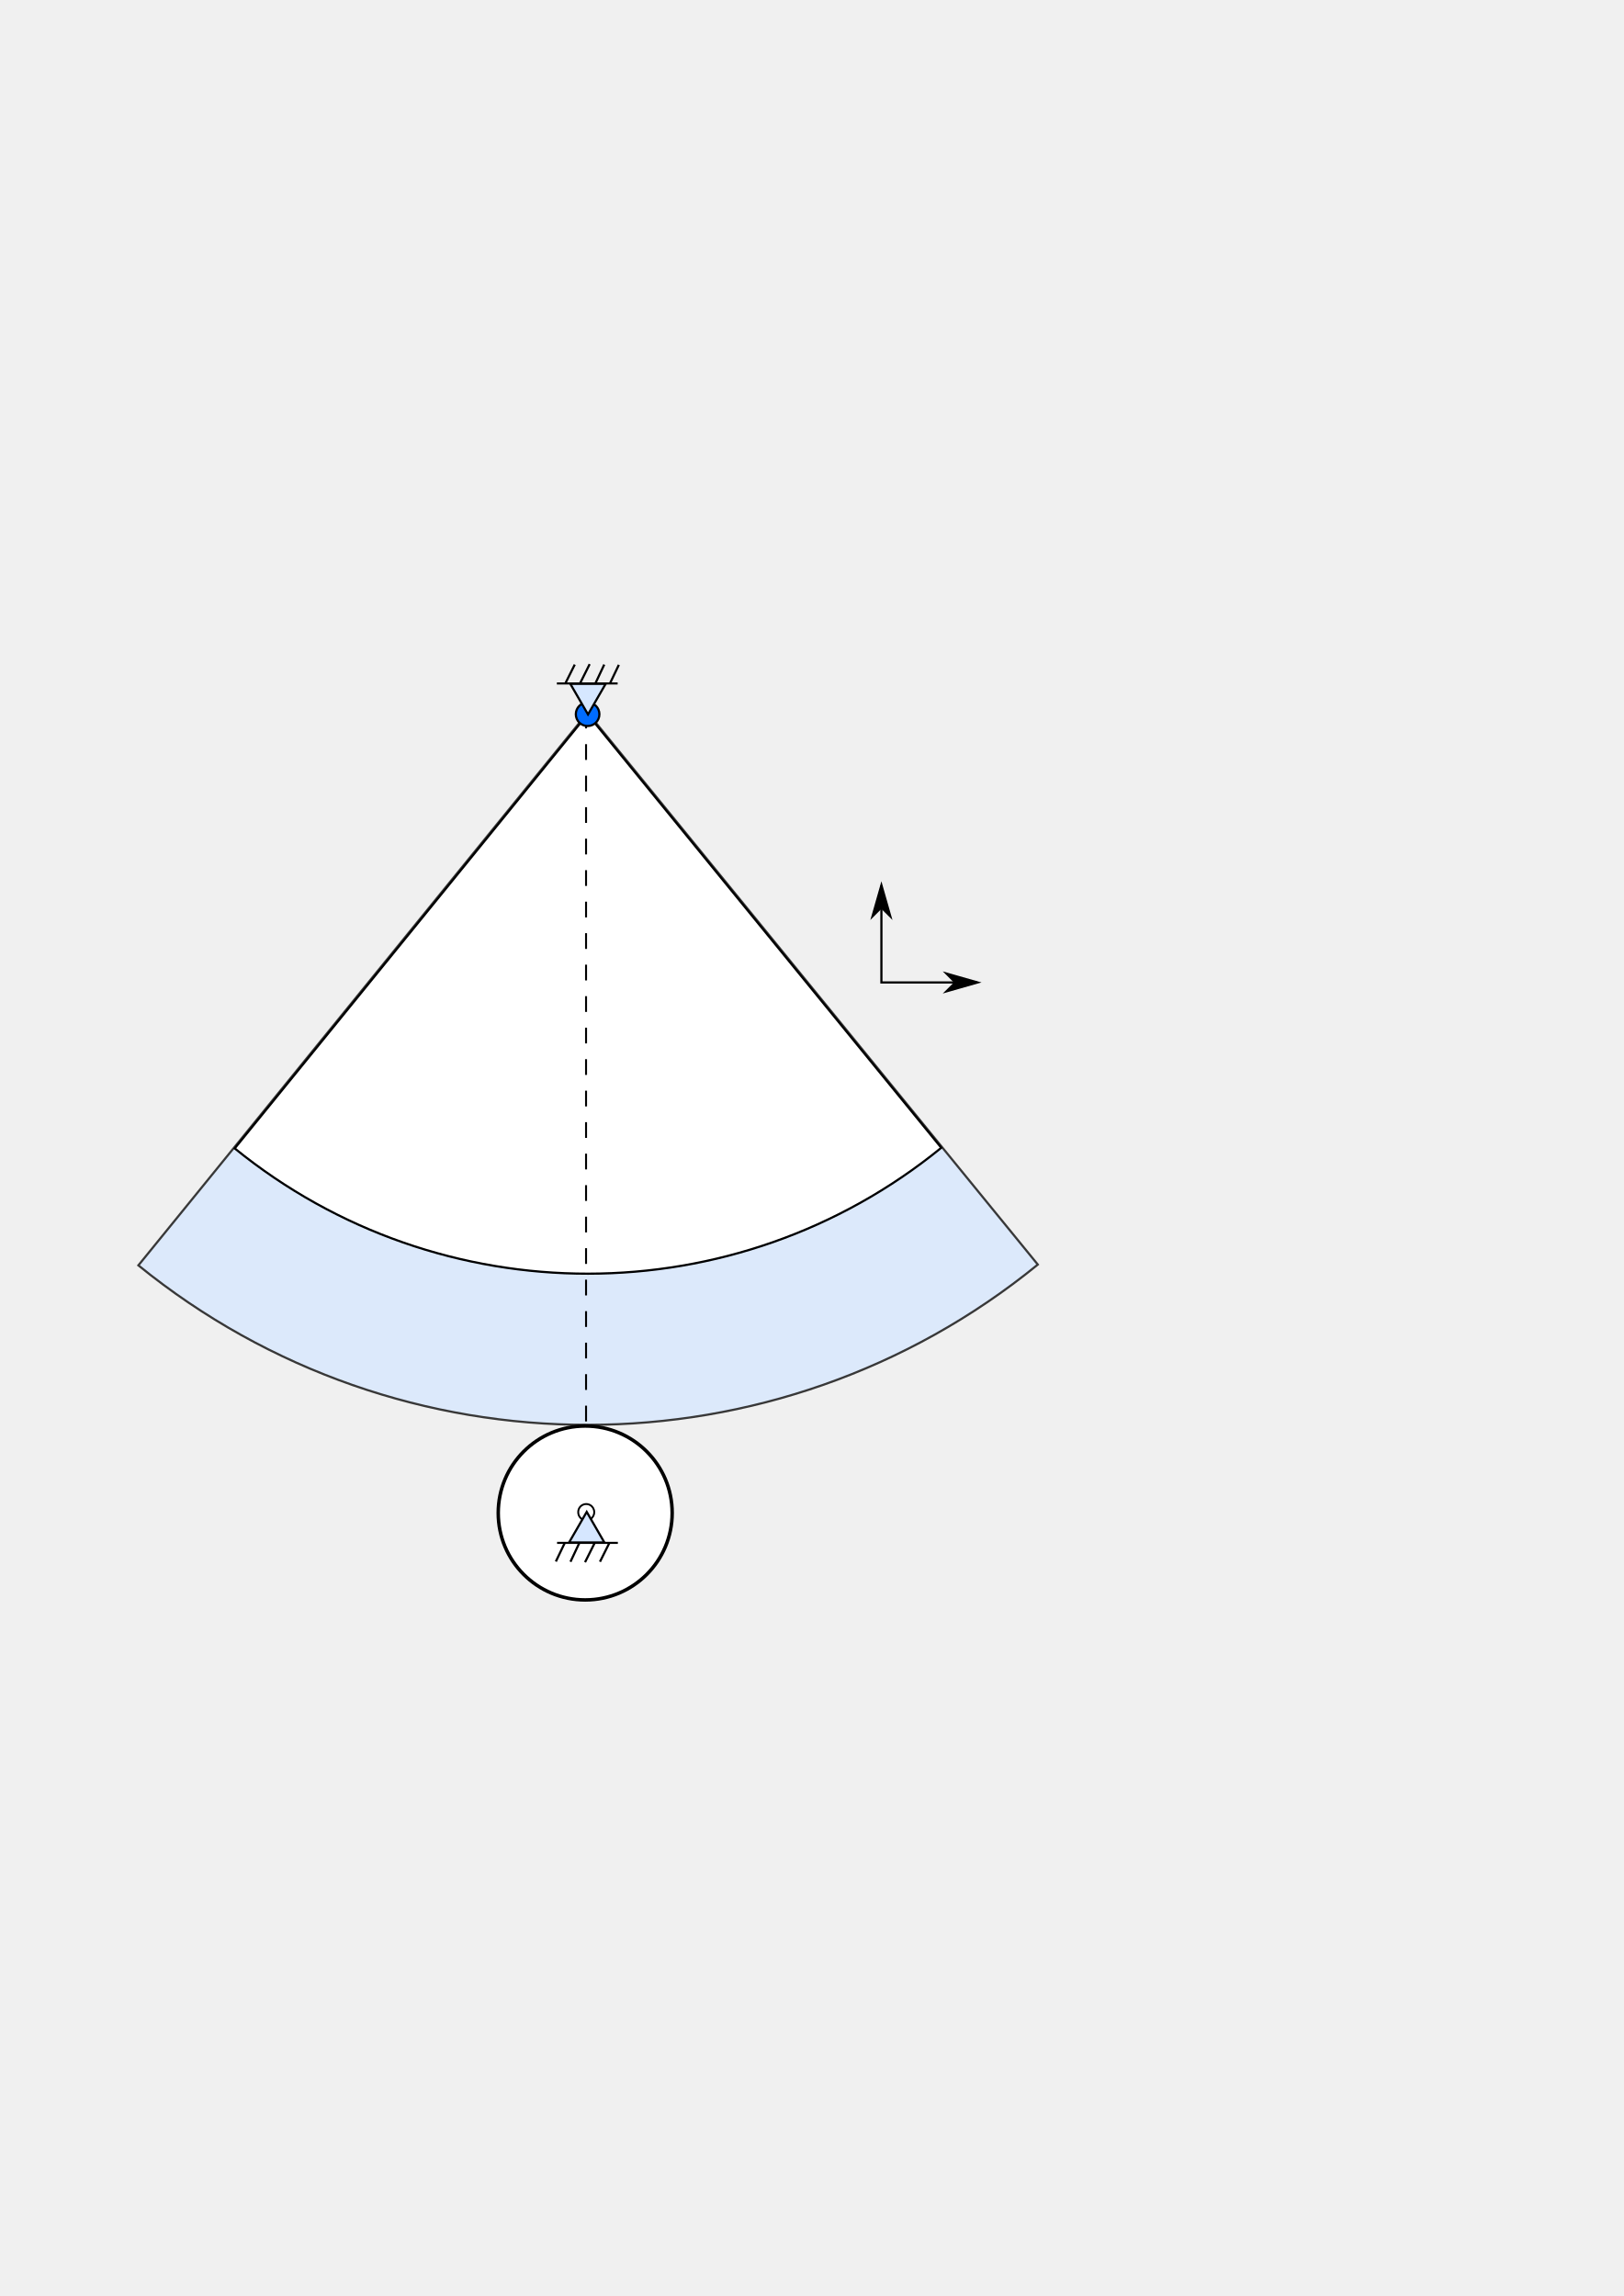
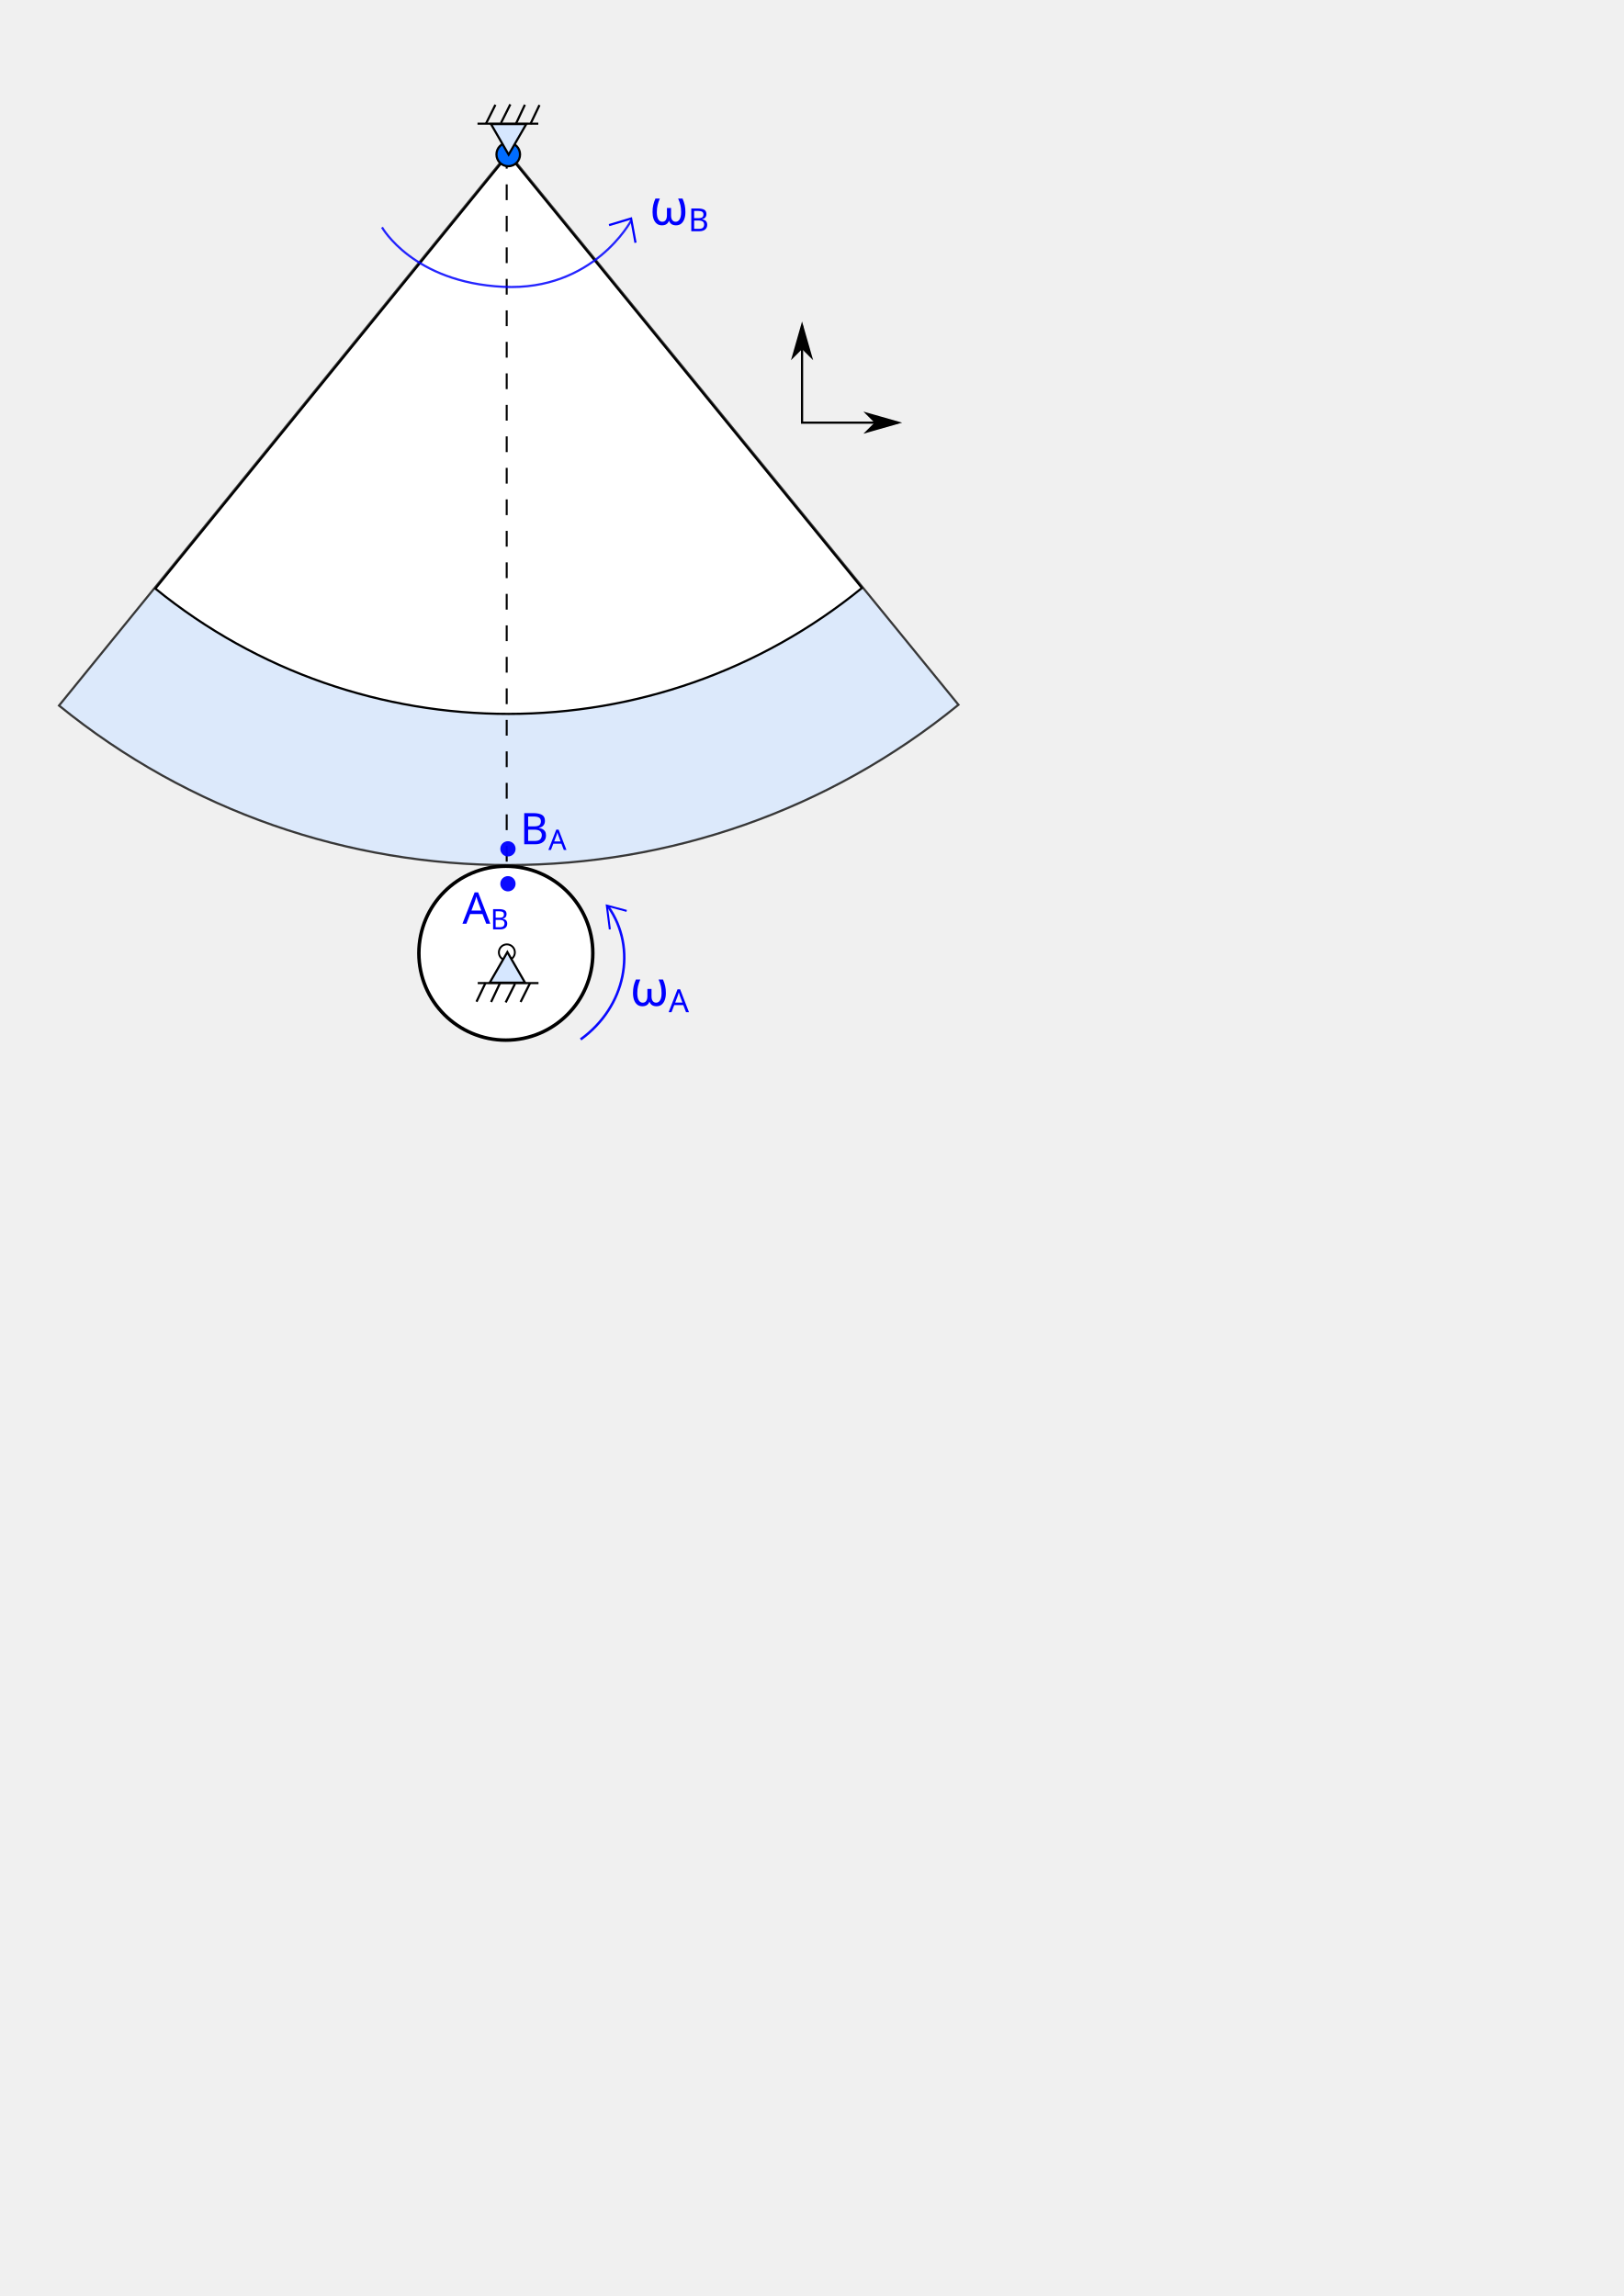
<svg xmlns="http://www.w3.org/2000/svg" width="744.094" height="1052.362" id="svg6699" version="1.1">
  <defs id="defs6701">
    <marker orient="auto" refY="0" refX="0" id="Arrow1Lstart" style="overflow:visible">
      <path id="path3807" d="M 0,0 5,-5 -12.5,0 5,5 0,0 z" style="fill-rule:evenodd;stroke:#000000;stroke-width:1pt" transform="matrix(0.8,0,0,0.8,10,0)" />
    </marker>
    <marker orient="auto" refY="0" refX="0" id="Arrow1Lend" style="overflow:visible">
      <path id="path3810" d="M 0,0 5,-5 -12.5,0 5,5 0,0 z" style="fill-rule:evenodd;stroke:#000000;stroke-width:1pt" transform="matrix(-0.8,0,0,-0.8,-10,0)" />
    </marker>
+     <marker orient="auto" refY="0" refX="0" id="Arrow1Lstart-2" style="overflow:visible">
+       <path id="path3807-3" d="M 0,0 5,-5 -12.5,0 5,5 0,0 Z" style="fill-rule:evenodd;stroke:#000000;stroke-width:1pt" transform="matrix(0.8,0,0,0.8,10,0)" />
+     </marker>
+     <marker orient="auto" refY="0" refX="0" id="Arrow1Lend-7" style="overflow:visible">
+       <path id="path3810-9" d="M 0,0 5,-5 -12.5,0 5,5 0,0 Z" style="fill-rule:evenodd;stroke:#000000;stroke-width:1pt" transform="matrix(-0.8,0,0,-0.8,-10,0)" />
+     </marker>
  </defs>
  <g id="layer1">
-     <path style="fill:none;stroke:#000000;stroke-width:1;stroke-linecap:butt;stroke-linejoin:miter;stroke-miterlimit:4;stroke-opacity:1;stroke-dasharray:none;marker-start:url(#Arrow1Lstart);marker-end:url(#Arrow1Lend)" d="m 403.923,405.855 0,44.447 43.942,0" id="path4247" />
-     <flowRoot xml:space="preserve" id="flowRoot4801" style="font-size:40px;font-style:normal;font-weight:normal;line-height:125%;letter-spacing:0px;word-spacing:0px;fill:#000000;fill-opacity:1;stroke:none;font-family:Sans" transform="translate(315.9384,224.6921)">
+     <path style="fill:none;stroke:#000000;stroke-width:1;stroke-linecap:butt;stroke-linejoin:miter;stroke-miterlimit:4;stroke-dasharray:none;stroke-opacity:1;marker-start:url(#Arrow1Lstart);marker-end:url(#Arrow1Lend)" d="m 367.558,149.276 0,13.142 0,31.305 34.483,0 9.459,0" id="path4247" />
+     <flowRoot xml:space="preserve" id="flowRoot4801" style="font-style:normal;font-weight:normal;font-size:40px;line-height:125%;font-family:Sans;letter-spacing:0px;word-spacing:0px;fill:#000000;fill-opacity:1;stroke:none" transform="translate(279.573,-31.8866)">
      <flowRegion id="flowRegion4803">
        <rect id="rect4805" width="109.602" height="126.774" x="136.371" y="205.854" />
      </flowRegion>
      <flowPara id="flowPara4807" style="font-size:20px">^</flowPara>
-       <flowPara id="flowPara4809" style="font-size:20px;line-height:0%">n<flowSpan style="font-size:20px;baseline-shift:sub" id="flowSpan4811">x</flowSpan>
+       <flowPara id="flowPara4809" style="font-size:20px;line-height:0%">n<flowSpan style="font-size:65%;baseline-shift:sub" id="flowSpan4221">x</flowSpan>
      </flowPara>
    </flowRoot>
-     <flowRoot xml:space="preserve" id="flowRoot4801-3" style="font-size:40px;font-style:normal;font-weight:normal;line-height:125%;letter-spacing:0px;word-spacing:0px;fill:#000000;fill-opacity:1;stroke:none;font-family:Sans" transform="translate(265.2066,166.6141)">
+     <flowRoot xml:space="preserve" id="flowRoot4801-3" style="font-style:normal;font-weight:normal;font-size:40px;line-height:125%;font-family:Sans;letter-spacing:0px;word-spacing:0px;fill:#000000;fill-opacity:1;stroke:none" transform="translate(228.8411,-89.96464)">
      <flowRegion id="flowRegion4803-1">
        <rect id="rect4805-8" width="109.602" height="126.774" x="136.371" y="205.854" />
      </flowRegion>
      <flowPara id="flowPara4807-2" style="font-size:20px">^</flowPara>
-       <flowPara id="flowPara4809-5" style="font-size:20px;line-height:0%">ny<flowSpan style="font-size:20px;baseline-shift:sub" id="flowSpan4811-4" />
+       <flowPara id="flowPara4809-5" style="font-size:20px;line-height:0%">n<flowSpan style="font-size:65%;baseline-shift:sub" id="flowSpan4219">y</flowSpan>
      </flowPara>
    </flowRoot>
-     <path style="opacity:0.765;fill:#d6e7ff;fill-opacity:1;stroke:#000000;stroke-width:1;stroke-miterlimit:4;stroke-opacity:1;stroke-dasharray:none;stroke-dashoffset:0" id="path7295" d="M 475.598,579.612 A 326.429,326.429 0 0 1 63.415,579.972 L 269.286,326.648 z" />
-     <path style="opacity:1;fill:#ffffff;fill-opacity:1;stroke:#000000;stroke-width:1;stroke-miterlimit:4;stroke-opacity:1;stroke-dasharray:none;stroke-dashoffset:0" id="path7315" d="m 431.356,526.08 a 256.429,256.429 0 0 1 -323.794,0.283 l 161.723,-199 z" />
-     <path style="fill:none;stroke:#000000;stroke-width:0.902;stroke-linecap:butt;stroke-linejoin:miter;stroke-miterlimit:4;stroke-opacity:1;stroke-dasharray:7.219, 7.219;stroke-dashoffset:0" d="m 268.571,326.648 0,326.308" id="path7321" />
-     <path style="opacity:1;fill:#006cff;fill-opacity:1;stroke:#000000;stroke-width:5.156;stroke-miterlimit:4;stroke-opacity:1;stroke-dasharray:none;stroke-dashoffset:0" id="path6773" d="m 276.429,244.505 a 27.857,27.857 0 1 1 -55.714,0 27.857,27.857 0 1 1 55.714,0 z" transform="matrix(0.1939547,0,0,0.1939547,221.0741,279.9393)" />
-     <g id="g7418" transform="translate(109.4753,-13.38452)">
+     <path style="opacity:0.765;fill:#d6e7ff;fill-opacity:1;stroke:#000000;stroke-width:1;stroke-miterlimit:4;stroke-dasharray:none;stroke-dashoffset:0;stroke-opacity:1" id="path7295" d="M 439.233,323.033 A 326.429,326.429 0 0 1 27.05,323.393 L 232.92,70.069 Z" />
+     <path style="opacity:1;fill:#ffffff;fill-opacity:1;stroke:#000000;stroke-width:1;stroke-miterlimit:4;stroke-dasharray:none;stroke-dashoffset:0;stroke-opacity:1" id="path7315" d="M 394.991,269.501 A 256.429,256.429 0 0 1 71.197,269.784 L 232.92,70.783 Z" />
+     <path style="fill:none;stroke:#000000;stroke-width:0.902;stroke-linecap:butt;stroke-linejoin:miter;stroke-miterlimit:4;stroke-dasharray:7.219, 7.219;stroke-dashoffset:0;stroke-opacity:1" d="m 232.206,70.069 0,326.308" id="path7321" />
+     <circle style="opacity:1;fill:#006cff;fill-opacity:1;stroke:#000000;stroke-width:1;stroke-miterlimit:4;stroke-dasharray:none;stroke-dashoffset:0;stroke-opacity:1" id="path6773" cx="232.92" cy="70.783" r="5.403" />
+     <g id="g7418" transform="translate(73.10979,-269.9633)">
      <path id="path7388" d="m 145.716,326.648 27.856,0" style="fill:none;stroke:#000000;stroke-width:0.952px;stroke-linecap:butt;stroke-linejoin:miter;stroke-opacity:1" />
      <path id="path7392" d="m 156.468,326.356 4.286,-8.571" style="fill:none;stroke:#000000;stroke-width:1px;stroke-linecap:butt;stroke-linejoin:miter;stroke-opacity:1" />
      <path id="path7394" d="m 163.392,326.568 4.041,-8.586" style="fill:none;stroke:#000000;stroke-width:1px;stroke-linecap:butt;stroke-linejoin:miter;stroke-opacity:1" />
      <path id="path7396" d="m 169.958,326.82 4.167,-8.713" style="fill:none;stroke:#000000;stroke-width:1px;stroke-linecap:butt;stroke-linejoin:miter;stroke-opacity:1" />
      <path id="path7392-0" d="m 149.633,326.56 4.286,-8.571" style="fill:none;stroke:#000000;stroke-width:1px;stroke-linecap:butt;stroke-linejoin:miter;stroke-opacity:1" />
-       <path transform="translate(7.576144,2.399112)" d="m 152.407,338.44 -4.048,-7.01 -4.048,-7.01 8.095,-1e-5 8.095,0 -4.048,7.011 z" id="path7416" style="fill:#d6e7ff;fill-opacity:1;stroke:#000000;stroke-width:1;stroke-miterlimit:4;stroke-opacity:1;stroke-dasharray:none;stroke-dashoffset:0" />
+       <path transform="translate(7.576144,2.399112)" d="m 152.407,338.44 -4.048,-7.01 -4.048,-7.01 8.095,-1e-5 8.095,0 -4.048,7.011 z" id="path7416" style="fill:#d6e7ff;fill-opacity:1;stroke:#000000;stroke-width:1;stroke-miterlimit:4;stroke-dasharray:none;stroke-dashoffset:0;stroke-opacity:1" />
    </g>
-     <g id="g7325" transform="matrix(1.594207,0,0,1.594207,-322.8116,-441.0492)">
-       <path transform="translate(130,101.4286)" d="m 265.714,610.219 c 0,13.807 -11.193,25 -25,25 -13.807,0 -25,-11.193 -25,-25 0,-13.807 11.193,-25 25,-25 13.807,0 25,11.193 25,25 z" id="path7319" style="fill:#ffffff;fill-opacity:1;stroke:#000000;stroke-width:1;stroke-miterlimit:4;stroke-opacity:1;stroke-dasharray:none;stroke-dashoffset:0" />
-       <path transform="matrix(0.5365921,0,0,0.5365921,175.9175,333.3845)" d="m 367.857,704.505 a 4.286,4.286 0 1 1 -8.571,0 4.286,4.286 0 1 1 8.571,0 z" id="path7323" style="fill:#ffffff;fill-opacity:1;stroke:#000000;stroke-width:1;stroke-miterlimit:4;stroke-opacity:1;stroke-dasharray:none;stroke-dashoffset:0" />
+     <g id="g7325" transform="matrix(1.594207,0,0,1.594207,-359.1771,-697.6279)">
+       <circle transform="translate(130,101.4286)" id="path7319" style="fill:#ffffff;fill-opacity:1;stroke:#000000;stroke-width:1;stroke-miterlimit:4;stroke-dasharray:none;stroke-dashoffset:0;stroke-opacity:1" cx="240.714" cy="610.219" r="25" d="m 265.714,610.219 c 0,13.807 -11.193,25 -25,25 -13.807,0 -25,-11.193 -25,-25 0,-13.807 11.193,-25 25,-25 13.807,0 25,11.193 25,25 z" />
+       <circle transform="matrix(0.5365921,0,0,0.5365921,175.9175,333.3845)" id="path7323" style="fill:#ffffff;fill-opacity:1;stroke:#000000;stroke-width:1;stroke-miterlimit:4;stroke-dasharray:none;stroke-dashoffset:0;stroke-opacity:1" cx="363.571" cy="704.505" r="4.286" d="m 367.857,704.505 c 0,2.367 -1.919,4.286 -4.286,4.286 -2.367,0 -4.286,-1.919 -4.286,-4.286 0,-2.367 1.919,-4.286 4.286,-4.286 2.367,0 4.286,1.919 4.286,4.286 z" />
    </g>
-     <flowRoot xml:space="preserve" id="flowRoot7329" style="font-size:40px;font-style:normal;font-weight:normal;line-height:125%;letter-spacing:0px;word-spacing:0px;fill:#000000;fill-opacity:1;stroke:none;font-family:Sans" transform="translate(-34.53337,-347.9765)">
+     <flowRoot xml:space="preserve" id="flowRoot7329" style="font-style:normal;font-weight:normal;font-size:40px;line-height:125%;font-family:Sans;letter-spacing:0px;word-spacing:0px;fill:#000000;fill-opacity:1;stroke:none" transform="translate(-70.89886,-604.5553)">
      <flowRegion id="flowRegion7331">
        <rect id="rect7333" width="91.419" height="74.246" x="324.259" y="664.969" />
      </flowRegion>
      <flowPara id="flowPara7335" style="font-size:20px">B<flowSpan style="font-size:20px;baseline-shift:sub" id="flowSpan7337">o</flowSpan>
      </flowPara>
    </flowRoot>
-     <flowRoot xml:space="preserve" id="flowRoot7329-5" style="font-size:40px;font-style:normal;font-weight:normal;line-height:125%;letter-spacing:0px;word-spacing:0px;fill:#000000;fill-opacity:1;stroke:none;font-family:Sans" transform="translate(-46.68786,10.87946)">
+     <flowRoot xml:space="preserve" id="flowRoot7329-5" style="font-style:normal;font-weight:normal;font-size:40px;line-height:125%;font-family:Sans;letter-spacing:0px;word-spacing:0px;fill:#000000;fill-opacity:1;stroke:none" transform="translate(-83.05335,-245.6993)">
      <flowRegion id="flowRegion7331-3">
        <rect id="rect7333-0" width="91.419" height="74.246" x="324.259" y="664.969" />
      </flowRegion>
      <flowPara id="flowPara7335-3" style="font-size:20px">A<flowSpan style="font-size:20px;baseline-shift:sub" id="flowSpan7337-1">o</flowSpan>
      </flowPara>
    </flowRoot>
-     <g id="g7418-6" transform="matrix(-1,0,0,-1,428.8608,1033.817)">
+     <g id="g7418-6" transform="matrix(-1,0,0,-1,392.4953,777.2382)">
      <path id="path7388-0" d="m 145.716,326.648 27.856,0" style="fill:none;stroke:#000000;stroke-width:0.952px;stroke-linecap:butt;stroke-linejoin:miter;stroke-opacity:1" />
      <path id="path7392-7" d="m 156.468,326.356 4.286,-8.571" style="fill:none;stroke:#000000;stroke-width:1px;stroke-linecap:butt;stroke-linejoin:miter;stroke-opacity:1" />
      <path id="path7394-9" d="m 163.392,326.568 4.041,-8.586" style="fill:none;stroke:#000000;stroke-width:1px;stroke-linecap:butt;stroke-linejoin:miter;stroke-opacity:1" />
      <path id="path7396-7" d="m 169.958,326.82 4.167,-8.713" style="fill:none;stroke:#000000;stroke-width:1px;stroke-linecap:butt;stroke-linejoin:miter;stroke-opacity:1" />
      <path id="path7392-0-8" d="m 149.633,326.56 4.286,-8.571" style="fill:none;stroke:#000000;stroke-width:1px;stroke-linecap:butt;stroke-linejoin:miter;stroke-opacity:1" />
-       <path transform="translate(7.576144,2.399112)" d="m 152.407,338.44 -4.048,-7.01 -4.048,-7.01 8.095,-1e-5 8.095,0 -4.048,7.011 z" id="path7416-0" style="fill:#d6e7ff;fill-opacity:1;stroke:#000000;stroke-width:1;stroke-miterlimit:4;stroke-opacity:1;stroke-dasharray:none;stroke-dashoffset:0" />
+       <path transform="translate(7.576144,2.399112)" d="m 152.407,338.44 -4.048,-7.01 -4.048,-7.01 8.095,-1e-5 8.095,0 -4.048,7.011 z" id="path7416-0" style="fill:#d6e7ff;fill-opacity:1;stroke:#000000;stroke-width:1;stroke-miterlimit:4;stroke-dasharray:none;stroke-dashoffset:0;stroke-opacity:1" />
+     </g>
+     <text xml:space="preserve" style="font-style:normal;font-weight:normal;font-size:40px;line-height:125%;font-family:sans-serif;letter-spacing:0px;word-spacing:0px;fill:#000000;fill-opacity:1;stroke:none;stroke-width:1px;stroke-linecap:butt;stroke-linejoin:miter;stroke-opacity:1" x="333.35" y="337.174" id="text4205">
+       <tspan id="tspan4207" x="333.35" y="337.174" />
+     </text>
+     <text xml:space="preserve" style="font-style:normal;font-weight:normal;font-size:40px;line-height:125%;font-family:sans-serif;letter-spacing:0px;word-spacing:0px;fill:#000000;fill-opacity:1;stroke:none;stroke-width:1px;stroke-linecap:butt;stroke-linejoin:miter;stroke-opacity:1" x="553.571" y="562.362" id="text4257">
+       <tspan id="tspan4259" x="553.571" y="562.362" />
+     </text>
+     <g id="g4265">
+       <text id="text4261" y="409.362" x="629" style="font-style:normal;font-weight:normal;font-size:40px;line-height:125%;font-family:sans-serif;letter-spacing:0px;word-spacing:0px;fill:#000000;fill-opacity:1;stroke:none;stroke-width:1px;stroke-linecap:butt;stroke-linejoin:miter;stroke-opacity:1" xml:space="preserve">
+         <tspan y="409.362" x="629" id="tspan4263" />
+       </text>
+     </g>
+     <text xml:space="preserve" style="font-style:normal;font-variant:normal;font-weight:normal;font-stretch:normal;font-size:40px;line-height:125%;font-family:sans-serif;-inkscape-font-specification:'sans-serif, Normal';text-align:start;letter-spacing:0px;word-spacing:0px;writing-mode:lr-tb;text-anchor:start;fill:#000000;fill-opacity:1;stroke:none;stroke-width:1px;stroke-linecap:butt;stroke-linejoin:miter;stroke-opacity:1" x="665" y="893.362" id="text3438">
+       <tspan id="tspan3442" x="665" y="893.362" />
+     </text>
+     <text xml:space="preserve" style="font-style:normal;font-weight:normal;font-size:40px;line-height:125%;font-family:sans-serif;letter-spacing:0px;word-spacing:0px;fill:#000000;fill-opacity:1;stroke:none;stroke-width:1px;stroke-linecap:butt;stroke-linejoin:miter;stroke-opacity:1" x="559" y="579.362" id="text3452">
+       <tspan id="tspan3454" x="559" y="579.362" />
+     </text>
+   </g>
+   <g id="layer2" style="display:inline">
+     <text xml:space="preserve" style="font-size:40px;font-style:normal;font-weight:normal;line-height:125%;letter-spacing:0px;word-spacing:0px;fill:#000000;fill-opacity:1;stroke:none;font-family:sans-serif" x="297.776" y="103.065" id="text3444">
+       <tspan id="tspan3448" x="297.776" y="103.065" style="font-size:22.5px;fill:#0000ff">ω<tspan style="font-size:65.001%;baseline-shift:sub;fill:#0000ff" id="tspan3456">B</tspan>
+       </tspan>
+     </text>
+     <text xml:space="preserve" style="font-size:40px;font-style:normal;font-weight:normal;line-height:125%;letter-spacing:0px;word-spacing:0px;fill:#000000;fill-opacity:1;stroke:none;font-family:sans-serif" x="288.819" y="461.001" id="text3444-6">
+       <tspan id="tspan3448-0" x="288.819" y="461.001" style="font-size:22.5px;fill:#0000ff">ω<tspan style="font-size:65.001%;baseline-shift:sub" id="tspan3498">A</tspan>
+       </tspan>
+     </text>
+     <circle style="opacity:0.956;fill:#0000ff;fill-opacity:1;stroke:#0000ff;stroke-width:0.636;stroke-opacity:1" id="path3502" cx="464" cy="882.362" r="3.182" transform="translate(-231.2239,-477.2971)" />
+     <circle style="opacity:0.956;fill:#0000ff;fill-opacity:1;stroke:#0000ff;stroke-width:0.636;stroke-opacity:1" id="path3502-9" cx="464" cy="866.362" r="3.182" transform="translate(-231.2239,-477.2971)" />
+     <text xml:space="preserve" style="font-size:40px;font-style:normal;font-weight:normal;line-height:125%;letter-spacing:0px;word-spacing:0px;fill:#0000ff;fill-opacity:1;stroke:none;font-family:sans-serif" x="238.295" y="386.975" id="text3534">
+       <tspan id="tspan3536" x="238.295" y="386.975" style="font-size:20px;fill:#0000ff">B<tspan style="font-size:65.001%;baseline-shift:sub;fill:#0000ff" id="tspan3540">A</tspan>
+       </tspan>
+     </text>
+     <text xml:space="preserve" style="font-size:40px;font-style:normal;font-weight:normal;line-height:125%;letter-spacing:0px;word-spacing:0px;fill:#0000ff;fill-opacity:1;stroke:none;font-family:sans-serif" x="211.923" y="423.377" id="text3534-0">
+       <tspan id="tspan3536-9" x="211.923" y="423.377" style="font-size:20px;fill:#0000ff">A<tspan style="font-size:65.001%;baseline-shift:sub;fill:#0000ff" id="tspan3540-1">B</tspan>
+       </tspan>
+     </text>
+     <g id="g3315" transform="translate(-231.2239,-477.2971)">
+       <path id="path4199-4" d="m 406.285,581.486 c 0,0 14.142,25.254 55.558,27.274 41.416,2.02 58.589,-30.305 58.589,-30.305" style="fill:none;stroke:#0000ff;stroke-width:1px;stroke-linecap:butt;stroke-linejoin:miter;stroke-opacity:0.854" />
+       <path id="path4203-7" d="m 510.331,580.476 10.102,-3.03 2.02,11.112" style="fill:none;stroke:#0000ff;stroke-width:1px;stroke-linecap:butt;stroke-linejoin:miter;stroke-opacity:1" />
+     </g>
+     <g id="g3319" transform="matrix(0.8557598,-0.639314,0.639314,0.8557598,-750.2137,-49.94766)">
+       <path d="m 512.051,913.976 a 44.798,41.132 0 0 1 -32.911,48.102" id="path3460" style="opacity:0.956;fill:none;stroke:#0000ff;stroke-width:1.073;stroke-opacity:1" transform="matrix(0.9701936,0.2423312,-0.2423312,0.9701936,235.5699,-85.339)" />
+       <path id="path4203-7-1" d="m 505.591,933.843 5.068,-8.953 5.461,6.935" style="fill:none;stroke:#0000ff;stroke-width:0.843px;stroke-linecap:butt;stroke-linejoin:miter;stroke-opacity:1" />
    </g>
  </g>
</svg>
